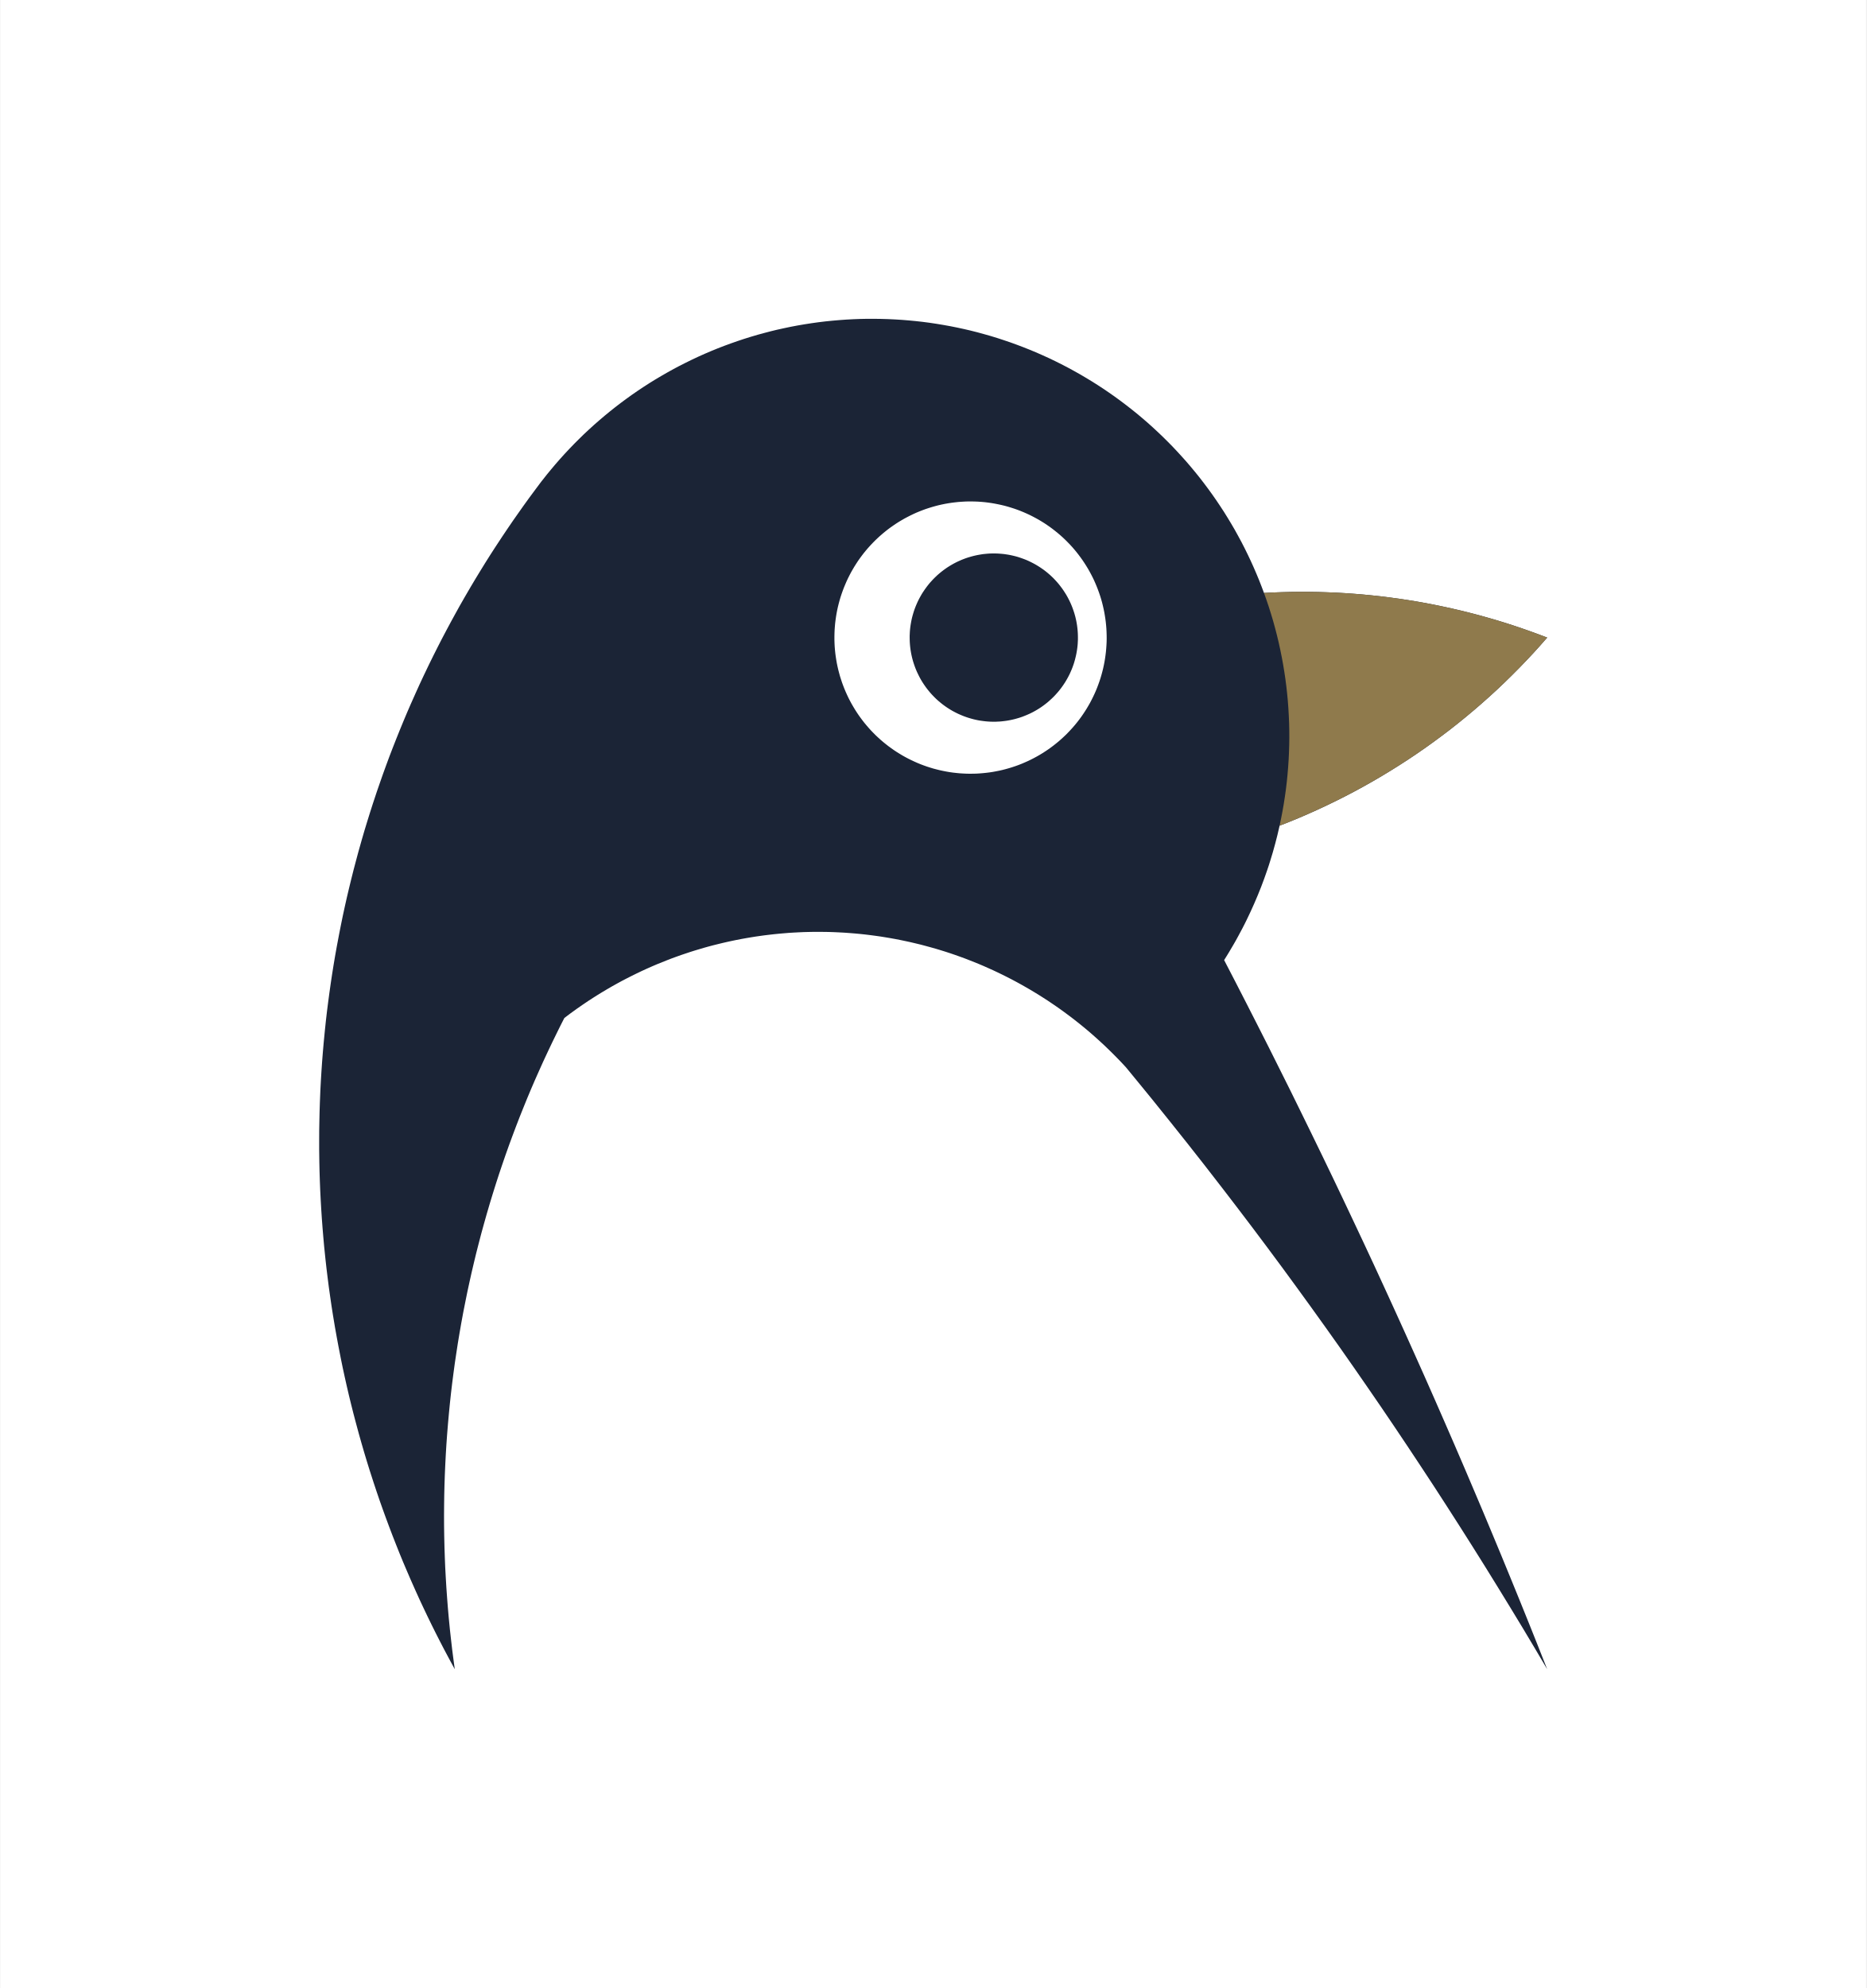
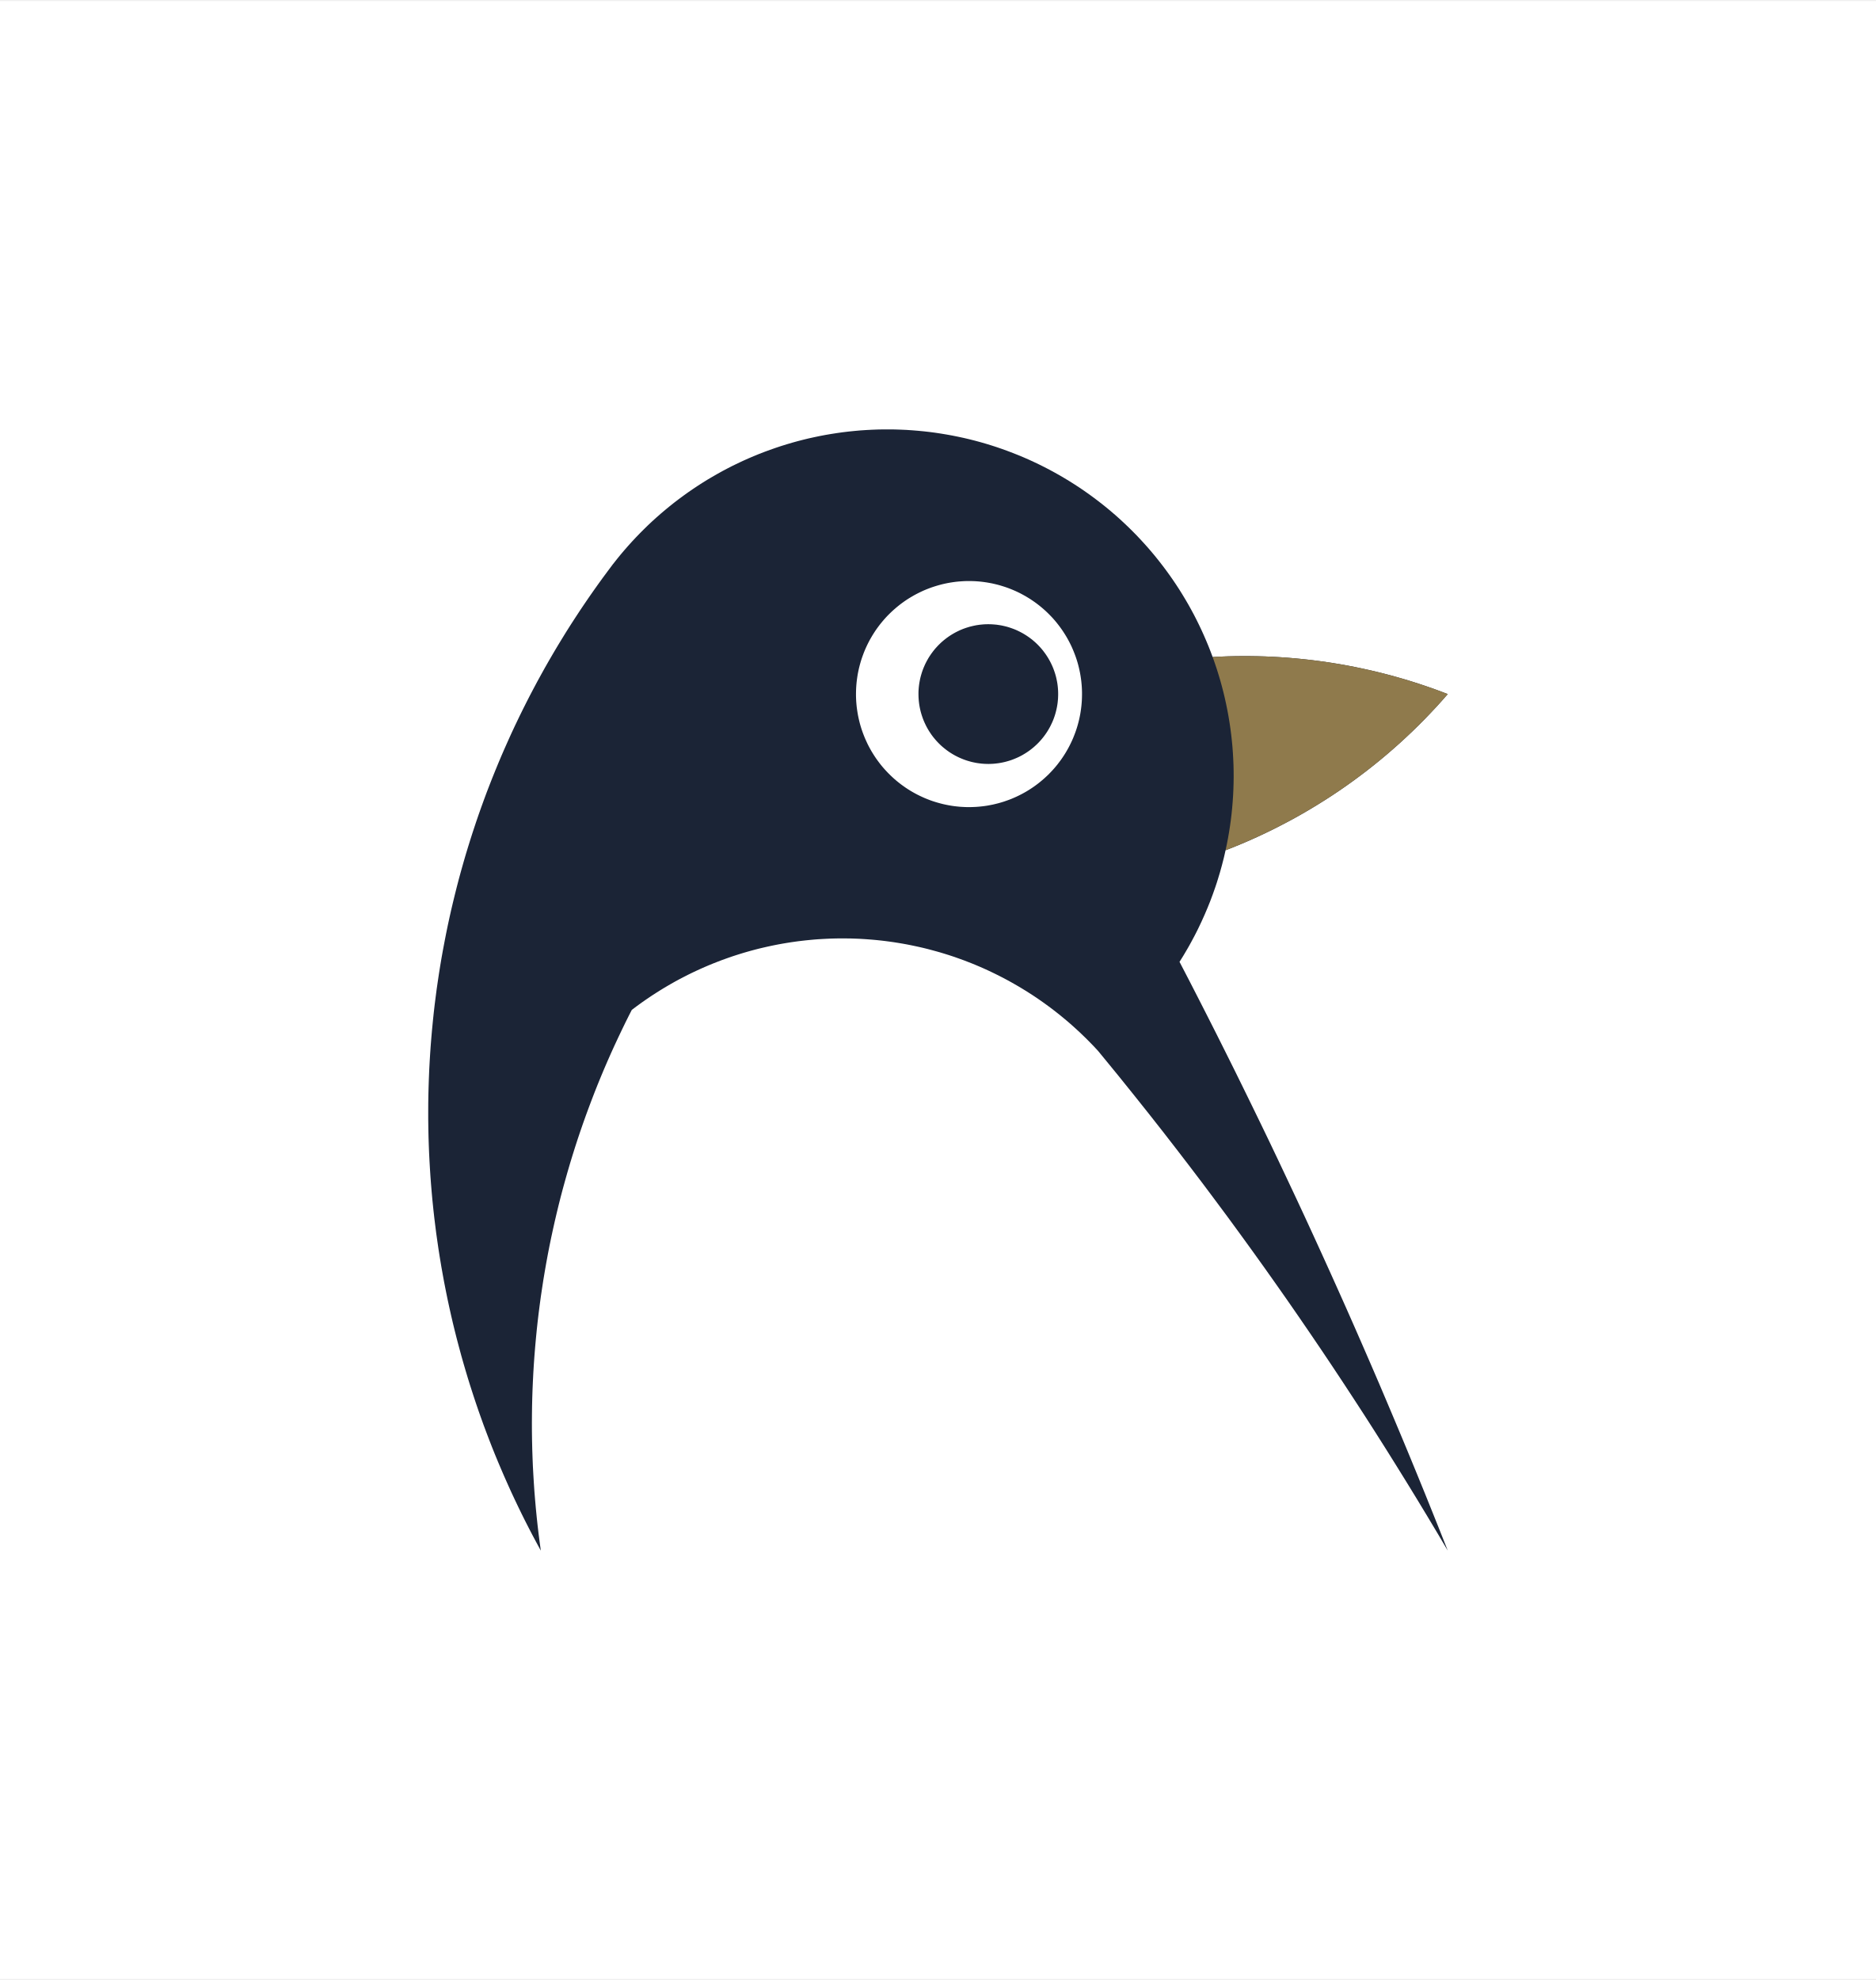
- <svg xmlns="http://www.w3.org/2000/svg" width="553" height="589" viewBox="0 0 552.63 588.85">
-   <rect x="0" y="0" width="552.63" height="588.85" fill="#ffffff" />
-   <path d="M160.39 142.43 L158.31 145.22 L156.65 147.46 L155.02 149.72 L153.41 152.00 L151.81 154.28 L150.24 156.58 L148.68 158.90 L146.64 162.00 L145.13 164.34 L143.64 166.70 L142.18 169.07 L140.73 171.45 L139.30 173.85 L137.43 177.06 L136.05 179.48 L134.70 181.92 L133.36 184.37 L132.05 186.82 L130.75 189.29 L129.48 191.77 L128.23 194.26 L127.00 196.76 L125.39 200.12 L124.21 202.64 L123.06 205.18 L121.55 208.57 L120.44 211.13 L119.36 213.70 L118.30 216.28 L117.26 218.87 L116.24 221.46 L115.24 224.06 L114.27 226.68 L113.32 229.30 L112.40 231.93 L111.49 234.56 L110.32 238.09 L109.47 240.74 L108.64 243.41 L107.83 246.07 L107.05 248.75 L106.04 252.33 L105.32 255.02 L104.61 257.71 L103.93 260.42 L103.27 263.13 L102.63 265.84 L102.02 268.56 L101.43 271.28 L100.87 274.01 L100.33 276.75 L99.64 280.40 L99.15 283.15 L98.69 285.89 L98.25 288.65 L97.84 291.40 L97.45 294.16 L97.08 296.93 L96.73 299.69 L96.41 302.46 L96.12 305.23 L95.76 308.93 L95.52 311.71 L95.30 314.49 L95.11 317.27 L94.94 320.05 L94.79 322.84 L94.64 326.55 L94.55 329.34 L94.49 332.12 L94.44 334.91 L94.43 337.70 L94.43 340.48 L94.48 344.20 L94.54 346.99 L94.63 349.77 L94.74 352.56 L94.88 355.34 L95.04 358.13 L95.22 360.91 L95.43 363.69 L95.66 366.46 L95.91 369.24 L96.29 372.94 L96.60 375.71 L96.94 378.48 L97.29 381.24 L97.68 384.00 L98.08 386.76 L98.51 389.51 L99.12 393.18 L99.61 395.92 L100.12 398.66 L100.83 402.31 L101.39 405.04 L101.98 407.77 L102.59 410.49 L103.22 413.20 L103.88 415.91 L104.56 418.61 L105.27 421.31 L106.24 424.90 L107.00 427.58 L107.78 430.26 L108.58 432.92 L109.41 435.59 L110.55 439.12 L111.43 441.77 L112.33 444.41 L113.26 447.04 L114.21 449.66 L115.18 452.27 L116.17 454.87 L117.19 457.47 L118.22 460.06 L119.28 462.64 L120.37 465.20 L121.47 467.76 L122.98 471.16 L124.13 473.70 L125.31 476.22 L126.51 478.74 L127.73 481.25 L128.97 483.74 L130.24 486.23 L131.52 488.70 L132.83 491.16 L134.60 494.43 L134.20 491.47 L133.82 488.52 L133.48 485.56 L133.15 482.59 L132.81 479.13 L132.55 476.16 L132.32 473.19 L132.11 470.22 L131.93 467.24 L131.77 464.27 L131.65 461.29 L131.55 458.31 L131.47 454.83 L131.43 451.85 L131.42 448.87 L131.44 445.89 L131.48 442.91 L131.55 439.93 L131.65 436.95 L131.78 433.97 L131.93 431.00 L132.11 428.02 L132.32 425.05 L132.60 421.58 L132.87 418.61 L133.16 415.65 L133.48 412.68 L133.83 409.72 L134.21 406.77 L134.61 403.81 L135.05 400.86 L135.50 397.92 L135.99 394.98 L136.50 392.04 L137.13 388.62 L137.71 385.70 L138.30 382.78 L138.93 379.86 L139.58 376.95 L140.26 374.05 L140.96 371.15 L141.70 368.26 L142.45 365.38 L143.24 362.51 L144.05 359.64 L145.03 356.30 L145.90 353.45 L146.79 350.61 L147.71 347.77 L148.66 344.95 L149.63 342.13 L150.63 339.32 L151.66 336.52 L152.71 333.73 L153.78 330.95 L154.89 328.18 L156.01 325.42 L157.16 322.67 L158.34 319.93 L159.55 317.21 L160.77 314.49 L162.24 311.34 L163.52 308.65 L164.83 305.97 L165.93 303.74 L167.06 301.53 L168.22 302.80 L167.06 301.53 L168.78 300.23 L170.63 298.89 L172.34 297.70 L174.22 296.43 L175.66 295.50 L176.94 294.69 L178.39 293.80 L179.86 292.93 L181.17 292.17 L182.66 291.34 L184.16 290.52 L185.51 289.82 L187.03 289.05 L188.39 288.38 L189.93 287.64 L191.48 286.93 L193.04 286.24 L194.44 285.64 L196.02 285.00 L197.60 284.37 L198.84 283.89 L200.27 283.37 L201.70 282.86 L202.95 282.44 L204.39 281.96 L205.66 281.56 L206.93 281.18 L208.38 280.75 L209.66 280.39 L211.13 280.00 L212.42 279.68 L213.89 279.32 L215.37 278.98 L216.66 278.70 L217.96 278.43 L219.45 278.14 L220.95 277.87 L222.25 277.65 L223.75 277.41 L225.07 277.22 L226.38 277.04 L227.89 276.86 L229.21 276.71 L230.72 276.56 L232.23 276.43 L233.55 276.32 L234.87 276.24 L236.39 276.16 L237.90 276.09 L239.42 276.05 L240.94 276.02 L242.27 276.02 L243.78 276.03 L245.30 276.05 L246.81 276.10 L248.33 276.17 L250.03 276.26 L251.55 276.37 L253.06 276.49 L254.57 276.63 L256.08 276.79 L257.58 276.97 L259.09 277.17 L260.59 277.38 L262.09 277.62 L263.58 277.87 L265.08 278.14 L266.57 278.43 L268.05 278.74 L269.53 279.06 L271.01 279.41 L272.67 279.81 L274.13 280.20 L275.60 280.60 L277.06 281.01 L278.51 281.45 L279.96 281.90 L281.40 282.37 L282.83 282.86 L284.26 283.37 L285.69 283.89 L287.10 284.44 L288.51 285.00 L289.92 285.57 L291.31 286.16 L292.70 286.78 L294.08 287.40 L295.46 288.05 L296.82 288.71 L298.18 289.39 L299.53 290.08 L301.03 290.88 L302.36 291.61 L303.68 292.36 L305.00 293.12 L306.30 293.90 L307.59 294.69 L308.87 295.50 L310.15 296.32 L311.41 297.17 L312.66 298.02 L313.90 298.89 L315.13 299.78 L316.51 300.80 L317.71 301.71 L318.91 302.65 L320.09 303.59 L321.27 304.56 L322.43 305.53 L323.57 306.52 L324.71 307.53 L325.83 308.55 L326.95 309.58 L328.04 310.63 L329.13 311.69 L330.20 312.76 L331.79 314.39 L333.41 316.13 L337.21 320.76 L341.00 325.40 L346.46 332.19 L351.55 338.58 L356.60 345.00 L361.94 351.89 L366.25 357.51 L370.86 363.58 L375.11 369.25 L379.65 375.37 L384.15 381.52 L388.31 387.26 L392.75 393.45 L396.85 399.23 L400.91 405.03 L404.94 410.85 L408.95 416.69 L412.92 422.55 L416.86 428.43 L420.77 434.33 L424.66 440.25 L428.51 446.20 L432.33 452.16 L436.12 458.14 L439.88 464.14 L443.60 470.16 L447.30 476.20 L450.97 482.25 L454.60 488.33 L458.20 494.43 L455.44 487.45 L452.87 481.02 L450.06 474.06 L447.44 467.64 L444.59 460.70 L441.93 454.30 L439.26 447.91 L436.33 441.00 L433.62 434.63 L430.65 427.73 L427.89 421.38 L424.88 414.50 L421.85 407.64 L419.02 401.31 L416.18 394.99 L413.08 388.16 L410.20 381.86 L407.06 375.04 L403.89 368.24 L400.94 361.97 L397.73 355.18 L394.75 348.93 L391.49 342.17 L388.46 335.94 L385.16 329.20 L382.10 322.98 L378.75 316.27 L375.65 310.07 L372.52 303.89 L369.11 297.20 L365.95 291.04 L362.50 284.38 L363.24 283.20 L363.93 282.07 L365.28 279.78 L365.94 278.63 L366.67 277.30 L367.92 274.96 L368.61 273.61 L369.20 272.42 L370.34 270.02 L371.43 267.60 L372.47 265.16 L373.46 262.70 L374.39 260.21 L375.27 257.71 L375.75 256.27 L376.15 255.00 L376.92 252.46 L377.63 249.90 L378.29 247.33 L378.59 246.04 L378.93 244.57 L381.66 243.50 L384.60 242.29 L387.52 241.03 L390.20 239.83 L393.08 238.48 L395.72 237.20 L398.34 235.88 L401.16 234.40 L403.74 233.00 L406.51 231.44 L409.26 229.83 L411.77 228.31 L414.47 226.62 L416.93 225.03 L419.37 223.40 L421.99 221.59 L424.38 219.88 L426.94 217.99 L429.28 216.22 L431.78 214.25 L434.06 212.40 L436.50 210.36 L438.72 208.44 L441.10 206.33 L443.26 204.35 L445.57 202.16 L447.67 200.11 L449.92 197.85 L452.12 195.56 L454.13 193.42 L456.10 191.24 L458.20 188.85 L455.60 187.87 L453.19 186.99 L450.77 186.14 L448.13 185.25 L445.48 184.40 L443.03 183.65 L440.36 182.88 L437.88 182.19 L435.19 181.49 L432.70 180.87 L429.99 180.24 L427.48 179.69 L424.97 179.17 L422.24 178.64 L419.71 178.19 L416.96 177.74 L414.43 177.36 L411.67 176.98 L409.12 176.66 L406.36 176.36 L403.59 176.09 L401.03 175.88 L398.47 175.70 L395.69 175.54 L392.91 175.43 L390.35 175.35 L387.78 175.31 L385.00 175.30 L382.22 175.33 L379.65 175.40 L376.87 175.50 L374.31 175.63 L373.59 173.73 L372.83 171.78 L372.03 169.86 L371.20 167.94 L370.34 166.04 L369.53 164.33 L368.61 162.46 L367.66 160.60 L366.67 158.77 L365.66 156.94 L364.61 155.14 L363.53 153.35 L362.43 151.58 L361.29 149.84 L360.23 148.26 L359.04 146.55 L357.82 144.86 L356.57 143.19 L355.30 141.54 L353.99 139.91 L352.66 138.31 L351.30 136.72 L350.04 135.31 L348.63 133.77 L347.20 132.25 L345.87 130.90 L344.39 129.43 L342.88 127.99 L341.35 126.57 L339.80 125.18 L338.22 123.82 L336.62 122.48 L335.14 121.29 L333.50 120.01 L331.83 118.75 L330.15 117.52 L328.44 116.32 L326.72 115.15 L324.97 114.01 L323.21 112.90 L321.42 111.82 L319.79 110.86 L317.97 109.84 L316.13 108.84 L314.28 107.88 L312.42 106.95 L310.54 106.05 L308.64 105.19 L306.73 104.35 L304.80 103.55 L303.04 102.85 L301.09 102.11 L299.13 101.40 L297.15 100.73 L295.35 100.14 L293.36 99.53 L291.35 98.96 L289.34 98.41 L287.32 97.90 L285.47 97.47 L283.43 97.03 L281.39 96.62 L279.33 96.25 L277.28 95.91 L275.21 95.60 L273.14 95.33 L271.07 95.10 L269.18 94.92 L267.11 94.75 L265.02 94.62 L262.94 94.52 L260.86 94.46 L258.77 94.43 L256.87 94.43 L254.79 94.47 L252.70 94.55 L250.62 94.66 L248.54 94.81 L246.46 94.99 L244.39 95.20 L242.32 95.45 L240.25 95.74 L238.19 96.06 L236.14 96.41 L234.09 96.80 L232.05 97.23 L230.01 97.68 L228.17 98.13 L226.15 98.66 L224.32 99.16 L222.32 99.75 L220.33 100.37 L218.35 101.03 L216.38 101.72 L214.42 102.44 L212.48 103.19 L210.55 103.98 L208.63 104.80 L206.73 105.65 L204.84 106.54 L202.97 107.46 L201.11 108.40 L199.43 109.29 L197.61 110.30 L195.80 111.34 L194.01 112.40 L192.23 113.50 L190.48 114.63 L188.74 115.79 L187.03 116.97 L185.49 118.08 L183.81 119.32 L182.15 120.59 L180.52 121.89 L179.06 123.09 L177.47 124.44 L175.90 125.81 L174.35 127.22 L172.83 128.64 L171.34 130.10 L170.00 131.44 L168.55 132.94 L167.13 134.46 L165.73 136.01 L164.36 137.58 L163.14 139.03 L161.93 140.50 L160.40 142.44Z M327.71 189.16 L327.69 190.15 L327.64 191.14 L327.57 192.13 L327.48 193.11 L327.36 194.10 L327.22 195.08 L327.06 196.05 L326.87 197.02 L326.66 197.99 L326.42 198.95 L326.16 199.91 L325.88 200.86 L325.57 201.80 L325.24 202.73 L324.89 203.66 L324.52 204.57 L324.12 205.48 L323.70 206.37 L323.26 207.26 L322.80 208.14 L322.31 209.00 L321.81 209.85 L321.28 210.69 L320.74 211.51 L320.17 212.33 L319.59 213.12 L318.98 213.91 L318.36 214.67 L317.71 215.43 L317.05 216.16 L316.37 216.88 L315.68 217.59 L314.96 218.27 L314.23 218.94 L313.49 219.59 L312.72 220.22 L311.95 220.83 L311.15 221.43 L310.35 222.00 L309.53 222.55 L308.69 223.09 L307.85 223.60 L306.99 224.09 L306.12 224.56 L305.24 225.01 L304.34 225.44 L303.44 225.84 L302.53 226.23 L301.61 226.59 L300.67 226.93 L299.74 227.24 L298.79 227.53 L297.84 227.80 L296.88 228.05 L295.91 228.27 L294.94 228.46 L293.97 228.64 L292.99 228.79 L292.01 228.91 L291.03 229.01 L290.04 229.09 L289.05 229.15 L288.06 229.17 L287.07 229.18 L286.08 229.16 L285.09 229.11 L284.11 229.05 L283.12 228.95 L282.14 228.84 L281.16 228.70 L280.18 228.53 L279.21 228.34 L278.24 228.13 L277.28 227.89 L276.33 227.64 L275.38 227.35 L274.44 227.05 L273.51 226.72 L272.58 226.37 L271.66 225.99 L270.76 225.59 L269.86 225.17 L268.97 224.73 L268.10 224.27 L267.24 223.79 L266.39 223.28 L265.55 222.76 L264.72 222.21 L263.91 221.64 L263.11 221.06 L262.33 220.45 L261.56 219.83 L260.81 219.19 L260.07 218.52 L259.35 217.85 L258.65 217.15 L257.96 216.44 L257.30 215.71 L256.65 214.96 L256.01 214.20 L255.40 213.42 L254.81 212.63 L254.23 211.82 L253.68 211.00 L253.15 210.17 L252.64 209.32 L252.14 208.46 L251.67 207.59 L251.22 206.71 L250.80 205.82 L250.39 204.91 L250.01 204.00 L249.65 203.08 L249.31 202.15 L249.00 201.21 L248.70 200.26 L248.44 199.31 L248.19 198.35 L247.97 197.39 L247.77 196.42 L247.60 195.44 L247.45 194.47 L247.32 193.48 L247.22 192.50 L247.14 191.51 L247.09 190.52 L247.06 189.53 L247.06 188.55 L247.08 187.56 L247.12 186.57 L247.19 185.58 L247.28 184.59 L247.40 183.61 L247.54 182.63 L247.70 181.66 L247.89 180.68 L248.10 179.72 L248.34 178.76 L248.60 177.80 L248.88 176.85 L249.19 175.91 L249.52 174.98 L249.87 174.05 L250.25 173.14 L250.64 172.23 L251.06 171.33 L251.50 170.45 L251.96 169.57 L252.45 168.71 L252.95 167.86 L253.48 167.02 L254.02 166.19 L254.59 165.38 L255.18 164.58 L255.78 163.80 L256.41 163.03 L257.05 162.28 L257.71 161.55 L258.39 160.83 L259.09 160.12 L259.80 159.44 L260.53 158.77 L261.28 158.12 L262.04 157.49 L262.82 156.87 L263.61 156.28 L264.42 155.71 L265.24 155.15 L266.07 154.62 L266.92 154.11 L267.77 153.62 L268.65 153.15 L269.53 152.70 L270.42 152.27 L271.32 151.86 L272.24 151.48 L273.16 151.12 L274.09 150.78 L275.03 150.47 L275.97 150.18 L276.92 149.91 L277.88 149.66 L278.85 149.44 L279.82 149.24 L280.79 149.07 L281.77 148.92 L282.75 148.80 L283.74 148.69 L284.72 148.62 L285.71 148.56 L286.70 148.53 L287.69 148.53 L288.68 148.55 L289.67 148.59 L290.66 148.66 L291.64 148.75 L292.62 148.87 L293.60 149.01 L294.58 149.18 L295.55 149.37 L296.52 149.58 L297.48 149.81 L298.43 150.07 L299.38 150.36 L300.32 150.66 L301.26 150.99 L302.18 151.34 L303.10 151.72 L304.01 152.12 L304.90 152.53 L305.79 152.98 L306.66 153.44 L307.53 153.92 L308.38 154.43 L309.22 154.95 L310.04 155.50 L310.85 156.06 L311.65 156.65 L312.43 157.26 L313.20 157.88 L313.95 158.52 L314.69 159.18 L315.41 159.86 L316.11 160.56 L316.80 161.27 L317.47 162.00 L318.12 162.75 L318.75 163.51 L319.36 164.29 L319.95 165.08 L320.53 165.89 L321.08 166.71 L321.61 167.54 L322.13 168.39 L322.62 169.25 L323.09 170.12 L323.54 171.00 L323.97 171.89 L324.37 172.80 L324.75 173.71 L325.11 174.63 L325.45 175.56 L325.77 176.50 L326.06 177.44 L326.33 178.40 L326.57 179.36 L326.79 180.32 L326.99 181.29 L327.16 182.27 L327.31 183.24 L327.44 184.23 L327.54 185.21 L327.62 186.20 L327.67 187.18 L327.70 188.17Z M319.19 188.82 L319.18 188.20 L319.16 187.59 L319.12 186.98 L319.07 186.37 L319.00 185.77 L318.92 185.16 L318.82 184.56 L318.71 183.95 L318.58 183.36 L318.44 182.76 L318.28 182.17 L318.11 181.58 L317.92 181.00 L317.72 180.42 L317.51 179.85 L317.28 179.28 L317.04 178.72 L316.78 178.16 L316.51 177.61 L316.23 177.07 L315.94 176.54 L315.63 176.01 L315.30 175.49 L314.97 174.98 L314.62 174.47 L314.26 173.98 L313.89 173.49 L313.51 173.01 L313.12 172.55 L312.71 172.09 L312.29 171.64 L311.87 171.20 L311.43 170.78 L310.98 170.36 L310.52 169.96 L310.05 169.56 L309.57 169.18 L309.09 168.81 L308.59 168.46 L308.08 168.11 L307.57 167.78 L307.05 167.46 L306.52 167.15 L305.98 166.86 L305.44 166.58 L304.89 166.31 L304.33 166.05 L303.77 165.81 L303.20 165.59 L302.63 165.38 L302.05 165.18 L301.47 164.99 L300.88 164.82 L300.29 164.67 L299.69 164.53 L299.09 164.40 L298.49 164.29 L297.89 164.20 L297.28 164.11 L296.67 164.05 L296.06 164.00 L295.45 163.96 L294.84 163.94 L294.23 163.93 L293.62 163.94 L293.01 163.96 L292.40 164.00 L291.79 164.06 L291.18 164.12 L290.57 164.21 L289.97 164.31 L289.37 164.42 L288.77 164.55 L288.18 164.69 L287.59 164.85 L287.00 165.02 L286.42 165.20 L285.84 165.40 L285.26 165.62 L284.70 165.84 L284.14 166.09 L283.58 166.34 L283.03 166.61 L282.49 166.89 L281.95 167.19 L281.42 167.50 L280.90 167.82 L280.39 168.15 L279.89 168.50 L279.39 168.86 L278.91 169.23 L278.43 169.61 L277.96 170.01 L277.50 170.41 L277.06 170.83 L276.62 171.26 L276.19 171.70 L275.78 172.15 L275.37 172.60 L274.98 173.07 L274.60 173.55 L274.23 174.04 L273.87 174.54 L273.53 175.04 L273.19 175.55 L272.87 176.07 L272.57 176.60 L272.27 177.14 L271.99 177.68 L271.72 178.23 L271.47 178.79 L271.23 179.35 L271.00 179.92 L270.79 180.49 L270.59 181.07 L270.41 181.66 L270.24 182.24 L270.08 182.84 L269.94 183.43 L269.82 184.03 L269.71 184.63 L269.61 185.24 L269.53 185.84 L269.46 186.45 L269.41 187.06 L269.38 187.67 L269.35 188.28 L269.35 188.89 L269.36 189.50 L269.38 190.12 L269.42 190.73 L269.47 191.34 L269.54 191.94 L269.62 192.55 L269.72 193.15 L269.83 193.75 L269.96 194.35 L270.10 194.95 L270.26 195.54 L270.43 196.13 L270.62 196.71 L270.82 197.29 L271.03 197.86 L271.26 198.43 L271.50 198.99 L271.76 199.54 L272.03 200.09 L272.31 200.64 L272.60 201.17 L272.91 201.70 L273.23 202.22 L273.57 202.73 L273.92 203.24 L274.27 203.73 L274.65 204.22 L275.03 204.69 L275.42 205.16 L275.83 205.62 L276.25 206.07 L276.67 206.50 L277.11 206.93 L277.56 207.35 L278.02 207.75 L278.49 208.14 L278.97 208.53 L279.45 208.89 L279.95 209.25 L280.46 209.60 L280.97 209.93 L281.49 210.25 L282.02 210.56 L282.56 210.85 L283.10 211.13 L283.65 211.40 L284.21 211.65 L284.77 211.89 L285.34 212.12 L285.91 212.33 L286.49 212.53 L287.07 212.71 L287.66 212.88 L288.25 213.04 L288.85 213.18 L289.45 213.31 L290.05 213.42 L290.65 213.51 L291.26 213.59 L291.86 213.66 L292.47 213.71 L293.08 213.75 L293.70 213.77 L294.31 213.78 L294.92 213.77 L295.53 213.74 L296.14 213.71 L296.75 213.65 L297.36 213.58 L297.96 213.50 L298.57 213.40 L299.17 213.29 L299.77 213.16 L300.36 213.02 L300.95 212.86 L301.54 212.69 L302.12 212.51 L302.70 212.31 L303.27 212.09 L303.84 211.86 L304.40 211.62 L304.96 211.37 L305.51 211.10 L306.05 210.82 L306.59 210.52 L307.12 210.21 L307.64 209.89 L308.15 209.56 L308.65 209.21 L309.15 208.85 L309.63 208.48 L310.11 208.10 L310.58 207.70 L311.03 207.29 L311.48 206.88 L311.92 206.45 L312.35 206.01 L312.76 205.56 L313.17 205.10 L313.56 204.64 L313.94 204.16 L314.31 203.67 L314.67 203.17 L315.01 202.67 L315.35 202.16 L315.67 201.63 L315.97 201.11 L316.27 200.57 L316.55 200.03 L316.82 199.48 L317.07 198.92 L317.31 198.36 L317.54 197.79 L317.75 197.21 L317.95 196.64 L318.13 196.05 L318.30 195.46 L318.45 194.87 L318.59 194.28 L318.72 193.68 L318.83 193.08 L318.93 192.47 L319.01 191.87 L319.08 191.26 L319.13 190.65 L319.16 190.04 L319.19 189.43Z" fill="#1b2436" fill-rule="evenodd" />
-   <path d="M374.31 175.63 L375.07 177.78 L375.74 179.77 L376.42 181.94 L377.02 183.95 L377.58 185.98 L378.15 188.18 L378.64 190.22 L379.13 192.45 L379.58 194.68 L379.96 196.74 L380.33 198.99 L380.64 201.07 L380.93 203.33 L381.16 205.41 L381.36 207.50 L381.53 209.77 L381.65 211.87 L381.75 214.15 L381.80 216.42 L381.81 218.52 L381.78 220.62 L381.71 222.90 L381.61 225.00 L381.46 227.27 L381.27 229.53 L381.06 231.62 L380.79 233.88 L380.50 235.97 L380.15 238.21 L379.79 240.28 L379.39 242.35 L378.93 244.57 L381.88 243.41 L384.60 242.29 L387.52 241.03 L390.20 239.83 L393.08 238.48 L395.72 237.20 L398.34 235.88 L401.16 234.40 L403.74 233.00 L406.51 231.44 L409.26 229.83 L411.77 228.31 L414.47 226.62 L416.93 225.03 L419.37 223.40 L421.99 221.59 L424.38 219.88 L426.94 217.99 L429.28 216.22 L431.78 214.25 L434.06 212.40 L436.50 210.36 L438.72 208.44 L441.10 206.33 L443.44 204.18 L445.57 202.16 L447.67 200.11 L449.92 197.85 L452.12 195.56 L454.13 193.42 L456.10 191.24 L458.20 188.85 L455.80 187.94 L453.19 186.99 L450.77 186.14 L448.13 185.25 L445.48 184.40 L443.03 183.65 L440.56 182.94 L437.88 182.19 L435.40 181.54 L432.70 180.87 L429.99 180.24 L427.48 179.69 L424.97 179.17 L422.24 178.64 L419.71 178.19 L416.96 177.74 L414.43 177.36 L411.67 176.98 L409.12 176.66 L406.36 176.36 L403.59 176.09 L401.03 175.88 L398.47 175.70 L395.69 175.54 L392.91 175.43 L390.35 175.35 L387.57 175.31 L385.00 175.30 L382.43 175.33 L379.65 175.40 L377.09 175.49Z" fill="#8f7a4c" />
+ <svg xmlns="http://www.w3.org/2000/svg" width="669" height="706" viewBox="0 0 669.35 705.57">
+   <rect x="0" y="0" width="669.35" height="705.57" fill="#ffffff" />
+   <path d="M218.75 200.79 L216.67 203.58 L215.01 205.82 L213.38 208.08 L211.77 210.35 L210.17 212.64 L208.60 214.94 L207.04 217.25 L205.00 220.36 L203.49 222.70 L202.00 225.06 L200.54 227.43 L199.09 229.81 L197.66 232.21 L195.79 235.42 L194.41 237.84 L193.06 240.28 L191.72 242.72 L190.41 245.18 L189.11 247.65 L187.84 250.13 L186.59 252.62 L185.36 255.12 L183.75 258.48 L182.57 261.00 L181.42 263.54 L179.91 266.93 L178.80 269.49 L177.72 272.06 L176.66 274.64 L175.62 277.22 L174.60 279.82 L173.60 282.42 L172.63 285.04 L171.68 287.66 L170.75 290.29 L169.85 292.92 L168.68 296.45 L167.83 299.10 L167.00 301.77 L166.19 304.43 L165.41 307.11 L164.40 310.69 L163.67 313.38 L162.97 316.07 L162.29 318.78 L161.63 321.49 L160.99 324.20 L160.38 326.92 L159.79 329.64 L159.23 332.37 L158.69 335.11 L158.00 338.76 L157.51 341.50 L157.05 344.25 L156.61 347.01 L156.20 349.76 L155.80 352.52 L155.44 355.29 L155.09 358.05 L154.77 360.82 L154.48 363.59 L154.12 367.29 L153.88 370.07 L153.66 372.85 L153.47 375.63 L153.30 378.41 L153.15 381.19 L153.00 384.91 L152.91 387.69 L152.84 390.48 L152.80 393.27 L152.79 396.06 L152.79 398.84 L152.84 402.56 L152.90 405.35 L152.99 408.13 L153.10 410.92 L153.24 413.70 L153.40 416.48 L153.58 419.27 L153.79 422.05 L154.02 424.82 L154.27 427.60 L154.65 431.30 L154.96 434.07 L155.30 436.83 L155.65 439.60 L156.04 442.36 L156.44 445.12 L156.87 447.87 L157.48 451.54 L157.97 454.28 L158.47 457.02 L159.19 460.67 L159.75 463.40 L160.34 466.13 L160.95 468.85 L161.58 471.56 L162.24 474.27 L162.92 476.97 L163.63 479.67 L164.60 483.26 L165.36 485.94 L166.14 488.61 L166.94 491.28 L167.77 493.95 L168.91 497.48 L169.79 500.13 L170.69 502.77 L171.62 505.40 L172.56 508.02 L173.54 510.63 L174.53 513.23 L175.54 515.83 L176.58 518.42 L177.64 520.99 L178.73 523.56 L179.83 526.12 L181.34 529.52 L182.49 532.06 L183.67 534.58 L184.87 537.10 L186.09 539.61 L187.33 542.10 L188.60 544.59 L189.88 547.06 L191.19 549.52 L192.96 552.79 L192.56 549.83 L192.18 546.88 L191.83 543.92 L191.51 540.95 L191.17 537.49 L190.91 534.52 L190.67 531.55 L190.47 528.58 L190.29 525.60 L190.13 522.63 L190.01 519.65 L189.91 516.67 L189.83 513.19 L189.79 510.21 L189.78 507.23 L189.80 504.25 L189.84 501.27 L189.91 498.29 L190.01 495.31 L190.14 492.33 L190.29 489.36 L190.47 486.38 L190.68 483.41 L190.96 479.94 L191.23 476.97 L191.52 474.01 L191.84 471.04 L192.19 468.08 L192.57 465.13 L192.97 462.17 L193.41 459.22 L193.86 456.28 L194.35 453.34 L194.86 450.40 L195.49 446.98 L196.06 444.06 L196.66 441.14 L197.29 438.22 L197.94 435.31 L198.62 432.41 L199.32 429.51 L200.05 426.62 L200.81 423.74 L201.60 420.87 L202.41 418.00 L203.39 414.66 L204.26 411.81 L205.15 408.97 L206.07 406.13 L207.02 403.30 L207.99 400.49 L208.99 397.68 L210.02 394.88 L211.07 392.09 L212.14 389.31 L213.24 386.54 L214.37 383.78 L215.52 381.03 L216.70 378.29 L217.90 375.57 L219.13 372.85 L220.60 369.70 L221.88 367.01 L223.18 364.33 L224.29 362.10 L225.42 359.89 L226.58 361.16 L225.42 359.89 L227.14 358.59 L228.99 357.25 L230.70 356.06 L232.58 354.79 L234.02 353.86 L235.30 353.05 L236.75 352.16 L238.22 351.29 L239.53 350.53 L241.02 349.69 L242.52 348.88 L243.87 348.18 L245.39 347.40 L246.75 346.73 L248.29 346.00 L249.84 345.29 L251.40 344.60 L252.80 344.00 L254.38 343.35 L255.96 342.73 L257.20 342.25 L258.63 341.73 L260.06 341.22 L261.31 340.79 L262.75 340.32 L264.02 339.92 L265.29 339.53 L266.74 339.11 L268.02 338.75 L269.49 338.36 L270.77 338.03 L272.25 337.68 L273.73 337.34 L275.02 337.06 L276.32 336.79 L277.81 336.50 L279.31 336.23 L280.61 336.01 L282.11 335.77 L283.43 335.58 L284.74 335.40 L286.25 335.22 L287.57 335.07 L289.07 334.92 L290.59 334.78 L291.91 334.68 L293.23 334.60 L294.75 334.52 L296.26 334.45 L297.78 334.41 L299.30 334.38 L300.62 334.38 L302.14 334.39 L303.66 334.41 L305.17 334.46 L306.69 334.52 L308.39 334.62 L309.91 334.73 L311.42 334.85 L312.93 334.99 L314.44 335.15 L315.94 335.33 L317.45 335.53 L318.95 335.74 L320.45 335.98 L321.94 336.23 L323.44 336.50 L324.92 336.79 L326.41 337.10 L327.89 337.42 L329.37 337.76 L331.03 338.17 L332.49 338.56 L333.96 338.96 L335.42 339.37 L336.87 339.81 L338.32 340.26 L339.76 340.73 L341.19 341.22 L342.62 341.73 L344.05 342.25 L345.46 342.80 L346.87 343.35 L348.28 343.93 L349.67 344.52 L351.06 345.13 L352.44 345.76 L353.82 346.41 L355.18 347.07 L356.54 347.75 L357.89 348.44 L359.39 349.24 L360.72 349.97 L362.04 350.72 L363.36 351.48 L364.66 352.26 L365.95 353.05 L367.23 353.86 L368.51 354.68 L369.77 355.52 L371.02 356.38 L372.26 357.25 L373.49 358.14 L374.86 359.15 L376.07 360.07 L377.27 361.01 L378.45 361.95 L379.62 362.92 L380.79 363.89 L381.93 364.88 L383.07 365.89 L384.19 366.91 L385.31 367.94 L386.40 368.99 L387.49 370.04 L388.56 371.12 L390.15 372.75 L391.77 374.49 L395.57 379.12 L399.36 383.76 L404.82 390.55 L409.91 396.94 L414.96 403.36 L420.30 410.25 L424.61 415.87 L429.22 421.94 L433.46 427.61 L438.01 433.73 L442.51 439.88 L446.67 445.62 L451.11 451.81 L455.20 457.59 L459.27 463.39 L463.30 469.21 L467.30 475.05 L471.28 480.91 L475.22 486.79 L479.13 492.69 L483.01 498.61 L486.87 504.55 L490.69 510.52 L494.48 516.50 L498.23 522.50 L501.96 528.52 L505.66 534.56 L509.32 540.61 L512.96 546.69 L516.56 552.79 L513.80 545.81 L511.22 539.38 L508.42 532.42 L505.80 526.00 L502.95 519.06 L500.29 512.66 L497.61 506.27 L494.69 499.36 L491.98 492.98 L489.01 486.09 L486.25 479.74 L483.24 472.86 L480.21 466.00 L477.38 459.67 L474.54 453.35 L471.44 446.52 L468.56 440.22 L465.42 433.40 L462.25 426.60 L459.30 420.33 L456.09 413.54 L453.11 407.29 L449.85 400.53 L446.82 394.30 L443.52 387.56 L440.46 381.34 L437.11 374.62 L434.01 368.43 L430.88 362.25 L427.47 355.56 L424.31 349.40 L420.85 342.74 L421.59 341.56 L422.29 340.43 L423.64 338.14 L424.30 336.99 L425.03 335.66 L426.28 333.32 L426.97 331.97 L427.56 330.78 L428.70 328.38 L429.79 325.96 L430.83 323.52 L431.82 321.06 L432.75 318.57 L433.63 316.07 L434.11 314.63 L434.51 313.36 L435.28 310.82 L435.99 308.26 L436.65 305.69 L436.95 304.40 L437.28 302.93 L440.02 301.86 L442.96 300.65 L445.88 299.39 L448.56 298.19 L451.44 296.84 L454.08 295.56 L456.70 294.23 L459.52 292.76 L462.10 291.36 L464.87 289.80 L467.62 288.19 L470.13 286.67 L472.83 284.98 L475.29 283.39 L477.73 281.76 L480.35 279.95 L482.74 278.24 L485.30 276.35 L487.63 274.58 L490.14 272.61 L492.42 270.76 L494.86 268.72 L497.08 266.80 L499.46 264.69 L501.62 262.70 L503.93 260.52 L506.03 258.47 L508.28 256.21 L510.48 253.92 L512.49 251.78 L514.46 249.60 L516.56 247.21 L513.96 246.23 L511.55 245.34 L509.13 244.50 L506.49 243.61 L503.84 242.76 L501.39 242.01 L498.71 241.24 L496.24 240.55 L493.55 239.85 L491.06 239.23 L488.35 238.60 L485.84 238.05 L483.33 237.53 L480.60 237.00 L478.07 236.55 L475.32 236.10 L472.79 235.71 L470.03 235.34 L467.48 235.02 L464.72 234.72 L461.95 234.45 L459.39 234.24 L456.83 234.06 L454.05 233.90 L451.27 233.78 L448.71 233.71 L446.14 233.67 L443.36 233.66 L440.58 233.69 L438.01 233.75 L435.23 233.86 L432.67 233.99 L431.95 232.08 L431.19 230.14 L430.39 228.22 L429.56 226.30 L428.70 224.40 L427.89 222.69 L426.97 220.82 L426.02 218.96 L425.03 217.12 L424.02 215.30 L422.97 213.50 L421.89 211.71 L420.79 209.94 L419.65 208.19 L418.59 206.62 L417.40 204.91 L416.18 203.22 L414.93 201.55 L413.65 199.90 L412.35 198.27 L411.02 196.67 L409.66 195.08 L408.40 193.67 L406.99 192.13 L405.56 190.61 L404.23 189.26 L402.75 187.79 L401.24 186.35 L399.71 184.93 L398.16 183.54 L396.58 182.18 L394.98 180.84 L393.50 179.65 L391.86 178.37 L390.19 177.11 L388.51 175.88 L386.80 174.68 L385.08 173.51 L383.33 172.37 L381.57 171.26 L379.78 170.18 L378.15 169.22 L376.33 168.20 L374.49 167.20 L372.64 166.24 L370.78 165.31 L368.89 164.41 L367.00 163.54 L365.09 162.71 L363.16 161.91 L361.40 161.21 L359.45 160.47 L357.49 159.76 L355.51 159.08 L353.71 158.50 L351.72 157.89 L349.71 157.31 L347.70 156.77 L345.67 156.26 L343.83 155.83 L341.79 155.39 L339.74 154.98 L337.69 154.61 L335.64 154.27 L333.57 153.96 L331.50 153.69 L329.43 153.46 L327.54 153.28 L325.46 153.11 L323.38 152.97 L321.30 152.88 L319.22 152.81 L317.13 152.79 L315.23 152.79 L313.15 152.83 L311.06 152.91 L308.98 153.02 L306.90 153.16 L304.82 153.35 L302.75 153.56 L300.68 153.81 L298.61 154.10 L296.55 154.42 L294.50 154.77 L292.45 155.16 L290.40 155.59 L288.37 156.04 L286.53 156.49 L284.51 157.01 L282.68 157.52 L280.68 158.11 L278.69 158.73 L276.71 159.39 L274.74 160.08 L272.78 160.80 L270.84 161.55 L268.91 162.34 L266.99 163.16 L265.09 164.01 L263.20 164.90 L261.32 165.81 L259.47 166.76 L257.79 167.65 L255.97 168.66 L254.16 169.70 L252.36 170.76 L250.59 171.86 L248.84 172.99 L247.10 174.15 L245.39 175.33 L243.85 176.44 L242.17 177.68 L240.51 178.95 L238.88 180.25 L237.42 181.45 L235.82 182.80 L234.26 184.17 L232.71 185.57 L231.19 187.00 L229.70 188.46 L228.36 189.80 L226.91 191.30 L225.49 192.82 L224.09 194.37 L222.72 195.94 L221.49 197.39 L220.29 198.86 L218.76 200.80Z M386.06 247.52 L386.04 248.51 L386.00 249.50 L385.93 250.49 L385.84 251.47 L385.72 252.46 L385.58 253.44 L385.42 254.41 L385.23 255.38 L385.02 256.35 L384.78 257.31 L384.52 258.27 L384.24 259.22 L383.93 260.16 L383.60 261.09 L383.25 262.01 L382.88 262.93 L382.48 263.84 L382.06 264.73 L381.62 265.62 L381.16 266.49 L380.67 267.36 L380.17 268.21 L379.64 269.05 L379.10 269.87 L378.53 270.69 L377.94 271.48 L377.34 272.27 L376.72 273.03 L376.07 273.79 L375.41 274.52 L374.73 275.24 L374.04 275.95 L373.32 276.63 L372.59 277.30 L371.84 277.95 L371.08 278.58 L370.31 279.19 L369.51 279.79 L368.71 280.36 L367.89 280.91 L367.05 281.45 L366.21 281.96 L365.35 282.45 L364.48 282.92 L363.59 283.37 L362.70 283.80 L361.80 284.20 L360.89 284.59 L359.96 284.95 L359.03 285.28 L358.10 285.60 L357.15 285.89 L356.20 286.16 L355.24 286.40 L354.27 286.63 L353.30 286.82 L352.33 287.00 L351.35 287.15 L350.37 287.27 L349.39 287.37 L348.40 287.45 L347.41 287.50 L346.42 287.53 L345.43 287.54 L344.44 287.52 L343.45 287.47 L342.47 287.41 L341.48 287.31 L340.50 287.20 L339.52 287.06 L338.54 286.89 L337.57 286.70 L336.60 286.49 L335.64 286.25 L334.69 285.99 L333.74 285.71 L332.80 285.41 L331.86 285.08 L330.94 284.72 L330.02 284.35 L329.12 283.95 L328.22 283.53 L327.33 283.09 L326.46 282.63 L325.60 282.15 L324.74 281.64 L323.91 281.12 L323.08 280.57 L322.27 280.00 L321.47 279.42 L320.69 278.81 L319.92 278.19 L319.17 277.55 L318.43 276.88 L317.71 276.20 L317.01 275.51 L316.32 274.79 L315.65 274.06 L315.00 273.32 L314.37 272.56 L313.76 271.78 L313.17 270.99 L312.59 270.18 L312.04 269.36 L311.51 268.53 L310.99 267.68 L310.50 266.82 L310.03 265.95 L309.58 265.07 L309.16 264.17 L308.75 263.27 L308.37 262.36 L308.01 261.44 L307.67 260.51 L307.35 259.57 L307.06 258.62 L306.79 257.67 L306.55 256.71 L306.33 255.75 L306.13 254.78 L305.96 253.80 L305.81 252.82 L305.68 251.84 L305.58 250.86 L305.50 249.87 L305.45 248.88 L305.42 247.89 L305.42 246.90 L305.44 245.91 L305.48 244.93 L305.55 243.94 L305.64 242.95 L305.76 241.97 L305.90 240.99 L306.06 240.01 L306.25 239.04 L306.46 238.08 L306.70 237.12 L306.96 236.16 L307.24 235.21 L307.55 234.27 L307.88 233.34 L308.23 232.41 L308.60 231.50 L309.00 230.59 L309.42 229.69 L309.86 228.81 L310.32 227.93 L310.81 227.07 L311.31 226.22 L311.84 225.38 L312.38 224.55 L312.95 223.74 L313.54 222.94 L314.14 222.16 L314.77 221.39 L315.41 220.64 L316.07 219.90 L316.75 219.18 L317.45 218.48 L318.16 217.80 L318.89 217.13 L319.64 216.48 L320.40 215.85 L321.18 215.23 L321.97 214.64 L322.77 214.07 L323.59 213.51 L324.43 212.98 L325.28 212.47 L326.13 211.98 L327.00 211.51 L327.89 211.06 L328.78 210.63 L329.68 210.22 L330.59 209.84 L331.52 209.48 L332.45 209.14 L333.39 208.83 L334.33 208.54 L335.28 208.27 L336.24 208.02 L337.21 207.80 L338.18 207.60 L339.15 207.43 L340.13 207.28 L341.11 207.15 L342.10 207.05 L343.08 206.98 L344.07 206.92 L345.06 206.89 L346.05 206.89 L347.04 206.91 L348.03 206.95 L349.02 207.02 L350.00 207.11 L350.98 207.23 L351.96 207.37 L352.94 207.54 L353.91 207.72 L354.88 207.94 L355.84 208.17 L356.79 208.43 L357.74 208.72 L358.68 209.02 L359.62 209.35 L360.54 209.70 L361.46 210.08 L362.36 210.47 L363.26 210.89 L364.15 211.33 L365.02 211.80 L365.89 212.28 L366.74 212.79 L367.58 213.31 L368.40 213.86 L369.21 214.42 L370.01 215.01 L370.79 215.61 L371.56 216.24 L372.31 216.88 L373.05 217.54 L373.77 218.22 L374.47 218.92 L375.16 219.63 L375.83 220.36 L376.48 221.11 L377.11 221.87 L377.72 222.65 L378.31 223.44 L378.89 224.25 L379.44 225.07 L379.97 225.90 L380.49 226.75 L380.98 227.61 L381.45 228.48 L381.90 229.36 L382.33 230.25 L382.73 231.16 L383.11 232.07 L383.47 232.99 L383.81 233.92 L384.13 234.86 L384.42 235.80 L384.69 236.76 L384.93 237.72 L385.15 238.68 L385.35 239.65 L385.52 240.62 L385.67 241.60 L385.80 242.58 L385.90 243.57 L385.98 244.56 L386.03 245.54 L386.06 246.53Z M377.55 247.18 L377.54 246.56 L377.52 245.95 L377.48 245.34 L377.43 244.73 L377.36 244.12 L377.28 243.52 L377.18 242.92 L377.06 242.31 L376.94 241.72 L376.80 241.12 L376.64 240.53 L376.47 239.94 L376.28 239.36 L376.08 238.78 L375.87 238.21 L375.64 237.64 L375.40 237.08 L375.14 236.52 L374.87 235.97 L374.59 235.43 L374.29 234.90 L373.99 234.37 L373.66 233.85 L373.33 233.34 L372.98 232.83 L372.62 232.34 L372.25 231.85 L371.87 231.37 L371.48 230.91 L371.07 230.45 L370.65 230.00 L370.22 229.56 L369.79 229.14 L369.34 228.72 L368.88 228.32 L368.41 227.92 L367.93 227.54 L367.44 227.17 L366.95 226.82 L366.44 226.47 L365.93 226.14 L365.41 225.82 L364.88 225.51 L364.34 225.22 L363.80 224.94 L363.25 224.67 L362.69 224.41 L362.13 224.17 L361.56 223.95 L360.99 223.74 L360.41 223.54 L359.83 223.35 L359.24 223.18 L358.65 223.03 L358.05 222.89 L357.45 222.76 L356.85 222.65 L356.25 222.56 L355.64 222.47 L355.03 222.41 L354.42 222.36 L353.81 222.32 L353.20 222.30 L352.59 222.29 L351.98 222.30 L351.37 222.32 L350.76 222.36 L350.15 222.42 L349.54 222.48 L348.93 222.57 L348.33 222.66 L347.73 222.78 L347.13 222.91 L346.54 223.05 L345.94 223.20 L345.36 223.38 L344.77 223.56 L344.20 223.76 L343.62 223.97 L343.06 224.20 L342.49 224.44 L341.94 224.70 L341.39 224.97 L340.85 225.25 L340.31 225.55 L339.78 225.86 L339.26 226.18 L338.75 226.51 L338.25 226.86 L337.75 227.22 L337.27 227.59 L336.79 227.97 L336.32 228.37 L335.86 228.77 L335.42 229.19 L334.98 229.62 L334.55 230.06 L334.14 230.51 L333.73 230.96 L333.34 231.43 L332.96 231.91 L332.59 232.40 L332.23 232.89 L331.89 233.40 L331.55 233.91 L331.23 234.43 L330.93 234.96 L330.63 235.50 L330.35 236.04 L330.08 236.59 L329.83 237.15 L329.59 237.71 L329.36 238.28 L329.15 238.85 L328.95 239.43 L328.77 240.02 L328.60 240.60 L328.44 241.20 L328.30 241.79 L328.18 242.39 L328.07 242.99 L327.97 243.59 L327.89 244.20 L327.82 244.81 L327.77 245.42 L327.73 246.03 L327.71 246.64 L327.71 247.25 L327.72 247.86 L327.74 248.47 L327.78 249.09 L327.83 249.69 L327.90 250.30 L327.98 250.91 L328.08 251.51 L328.19 252.11 L328.32 252.71 L328.46 253.31 L328.62 253.90 L328.79 254.48 L328.98 255.07 L329.18 255.65 L329.39 256.22 L329.62 256.79 L329.86 257.35 L330.12 257.90 L330.38 258.45 L330.67 259.00 L330.96 259.53 L331.27 260.06 L331.59 260.58 L331.93 261.09 L332.27 261.60 L332.63 262.09 L333.00 262.58 L333.39 263.05 L333.78 263.52 L334.19 263.98 L334.61 264.43 L335.03 264.86 L335.47 265.29 L335.92 265.71 L336.38 266.11 L336.85 266.50 L337.33 266.88 L337.81 267.25 L338.31 267.61 L338.81 267.96 L339.33 268.29 L339.85 268.61 L340.38 268.92 L340.91 269.21 L341.46 269.49 L342.01 269.76 L342.56 270.01 L343.13 270.25 L343.70 270.48 L344.27 270.69 L344.85 270.89 L345.43 271.07 L346.02 271.24 L346.61 271.40 L347.21 271.54 L347.80 271.66 L348.41 271.78 L349.01 271.87 L349.62 271.95 L350.22 272.02 L350.83 272.07 L351.44 272.11 L352.06 272.13 L352.67 272.14 L353.28 272.13 L353.89 272.10 L354.50 272.07 L355.11 272.01 L355.72 271.94 L356.32 271.86 L356.93 271.76 L357.53 271.65 L358.13 271.52 L358.72 271.38 L359.31 271.22 L359.90 271.05 L360.48 270.87 L361.06 270.67 L361.63 270.45 L362.20 270.22 L362.76 269.98 L363.32 269.73 L363.87 269.46 L364.41 269.18 L364.95 268.88 L365.47 268.57 L365.99 268.25 L366.51 267.91 L367.01 267.57 L367.51 267.21 L367.99 266.84 L368.47 266.45 L368.94 266.06 L369.39 265.65 L369.84 265.24 L370.28 264.81 L370.71 264.37 L371.12 263.92 L371.53 263.46 L371.92 262.99 L372.30 262.52 L372.67 262.03 L373.03 261.53 L373.37 261.03 L373.71 260.51 L374.03 259.99 L374.33 259.46 L374.63 258.93 L374.91 258.38 L375.17 257.83 L375.43 257.28 L375.67 256.72 L375.90 256.15 L376.11 255.57 L376.31 254.99 L376.49 254.41 L376.66 253.82 L376.81 253.23 L376.95 252.64 L377.08 252.04 L377.19 251.44 L377.29 250.83 L377.37 250.23 L377.43 249.62 L377.49 249.01 L377.52 248.40 L377.54 247.79Z" fill="#1b2436" fill-rule="evenodd" />
+   <path d="M432.67 233.99 L433.43 236.14 L434.10 238.13 L434.78 240.30 L435.38 242.31 L435.94 244.34 L436.51 246.54 L437.00 248.58 L437.49 250.81 L437.94 253.04 L438.32 255.10 L438.69 257.35 L439.00 259.43 L439.29 261.68 L439.52 263.77 L439.72 265.86 L439.89 268.13 L440.01 270.23 L440.11 272.50 L440.16 274.78 L440.17 276.88 L440.14 278.98 L440.07 281.26 L439.97 283.36 L439.82 285.63 L439.63 287.89 L439.42 289.98 L439.15 292.24 L438.86 294.33 L438.51 296.57 L438.15 298.64 L437.75 300.71 L437.28 302.93 L440.24 301.77 L442.96 300.65 L445.88 299.39 L448.56 298.19 L451.44 296.84 L454.08 295.56 L456.70 294.23 L459.52 292.76 L462.10 291.36 L464.87 289.80 L467.62 288.19 L470.13 286.67 L472.83 284.98 L475.29 283.39 L477.73 281.76 L480.35 279.95 L482.74 278.24 L485.30 276.35 L487.63 274.58 L490.14 272.61 L492.42 270.76 L494.86 268.72 L497.08 266.80 L499.46 264.69 L501.80 262.54 L503.93 260.52 L506.03 258.47 L508.28 256.21 L510.48 253.92 L512.49 251.78 L514.46 249.60 L516.56 247.21 L514.16 246.30 L511.55 245.34 L509.13 244.50 L506.49 243.61 L503.84 242.76 L501.39 242.01 L498.92 241.29 L496.24 240.55 L493.76 239.90 L491.06 239.23 L488.35 238.60 L485.84 238.05 L483.33 237.53 L480.60 237.00 L478.07 236.55 L475.32 236.10 L472.79 235.71 L470.03 235.34 L467.48 235.02 L464.72 234.72 L461.95 234.45 L459.39 234.24 L456.83 234.06 L454.05 233.90 L451.27 233.78 L448.71 233.71 L445.93 233.67 L443.36 233.66 L440.79 233.69 L438.01 233.75 L435.45 233.85Z" fill="#8f7a4c" />
</svg>
